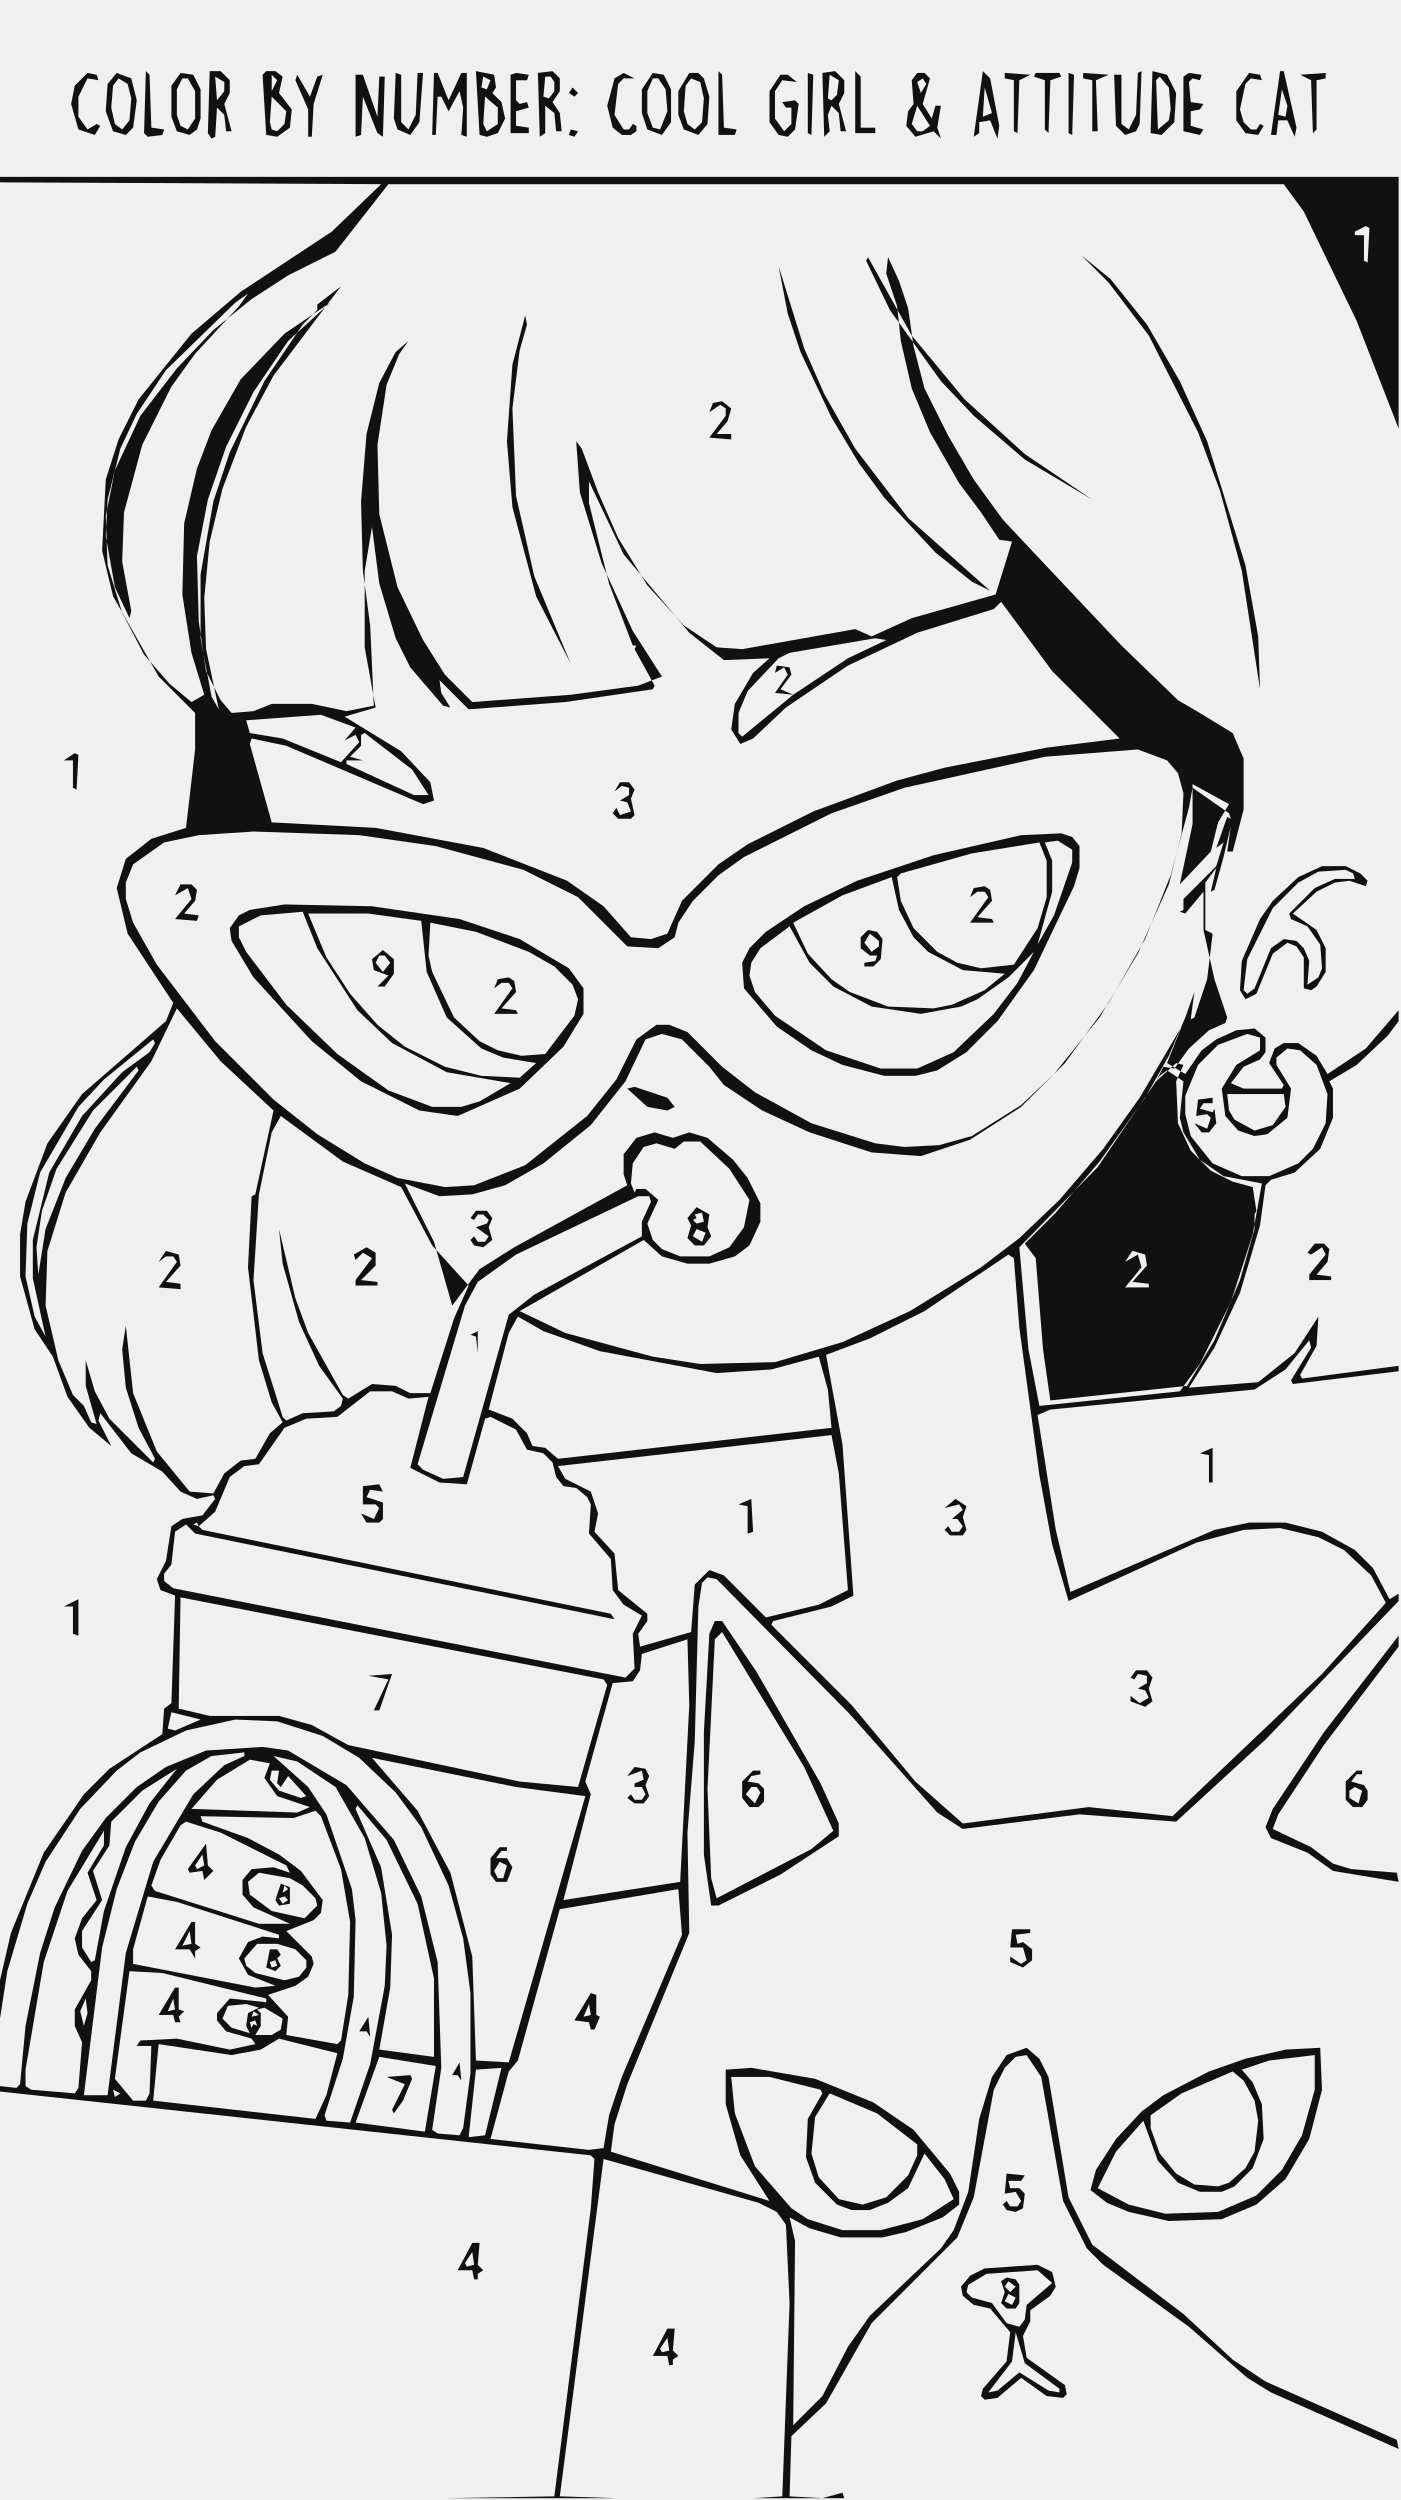
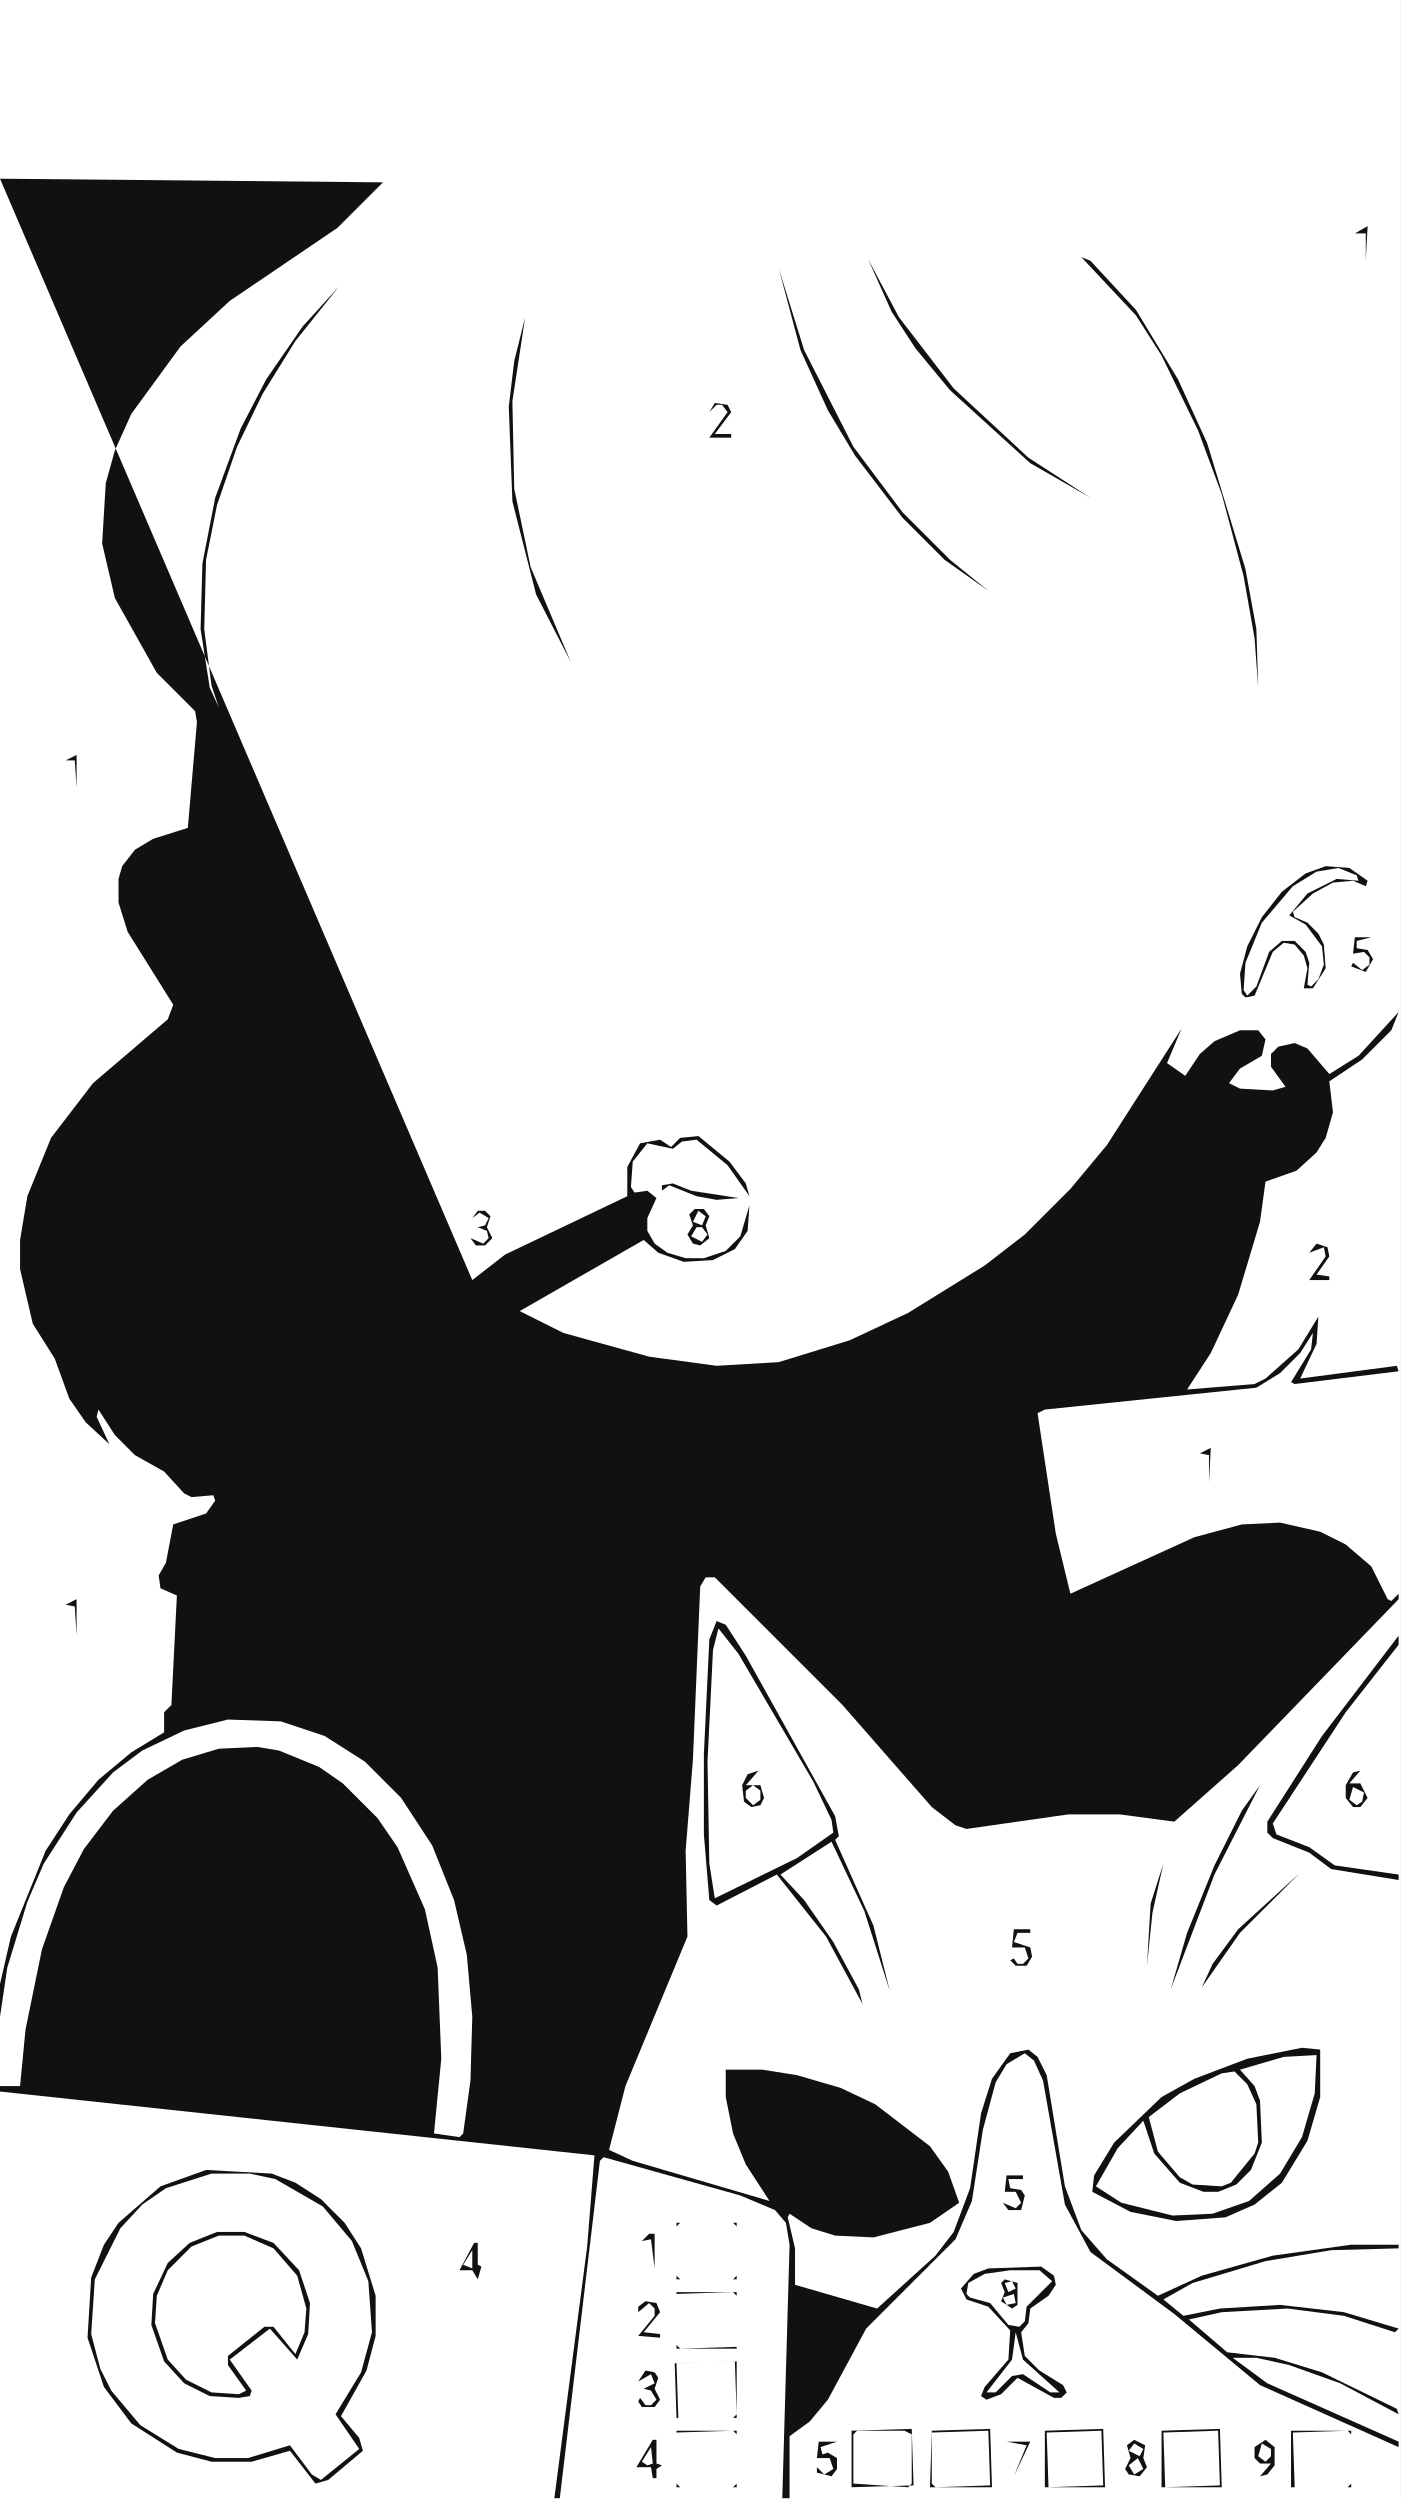
<svg xmlns="http://www.w3.org/2000/svg" width="768" height="1371" viewBox="0 0 768 1371">
-   <path fill="#111" fill-rule="evenodd" d="M510,1370L514,1370Z M366,1277L358,1292L366,1292L367,1297L369,1297L369,1294L372,1292L369,1289L370,1277Z M366,1282L367,1289L363,1290L362,1288Z M552,1249L549,1251L551,1257L549,1263L552,1266L557,1266L559,1263L559,1253L557,1250Z M553,1258L557,1260L555,1264L551,1262Z M553,1251L557,1254L554,1257L551,1254Z M532,1248L527,1254L528,1259L534,1264L543,1266L554,1279L552,1295L539,1310L538,1314L540,1316L547,1315L560,1304L574,1314L583,1315L585,1313L584,1308L563,1293L561,1281L565,1273L565,1267L576,1259L579,1254L577,1246L569,1242L540,1244Z M557,1279L562,1296L581,1310L581,1312L575,1311L559,1301L547,1311L542,1312L555,1295Z M531,1253L541,1247L569,1245L577,1252L563,1264L562,1272L559,1276L552,1274L544,1263L533,1260L530,1257Z M259,1230L251,1245L259,1245L260,1250L262,1250L262,1247L265,1245L262,1242L263,1230Z M259,1235L260,1242L256,1243L255,1241Z M552,1192L551,1203L557,1202L560,1207L558,1210L554,1210L552,1207L550,1209L552,1212L557,1213L561,1211L562,1203L559,1200L554,1200L553,1196L560,1196L562,1193Z M225,1138L212,1139L222,1143L215,1157L216,1159L221,1152L226,1140Z M221,1142L223,1142Z M252,1131L248,1138L251,1138L253,1141Z M724,1123L705,1124L683,1129L663,1136L638,1149L626,1158L612,1173L601,1190L598,1201L607,1208L619,1213L641,1218L670,1217L689,1209L705,1195L718,1173L725,1146Z M676,1136L682,1141L688,1152L690,1163L688,1180L683,1189L674,1197L668,1199L655,1198L645,1192L636,1181L631,1167L631,1160L648,1148Z M721,1127L721,1146L714,1171L703,1190L689,1204L668,1213L639,1214L619,1209L602,1200L612,1180L627,1163L635,1185L646,1197L658,1202L670,1202L677,1199L687,1189L693,1173L692,1154L687,1142L681,1135L696,1130Z M202,1106L197,1114L201,1114L203,1117Z M200,1111L202,1111Z M324,1093L315,1108L323,1109L324,1113L326,1113L329,1106L327,1105L327,1094Z M323,1099L324,1105L320,1106Z M96,1090L87,1105L95,1105L96,1109L99,1109L98,1106L101,1103L98,1102L98,1090Z M95,1096L96,1102L92,1103Z M148,1069L146,1079L151,1081L154,1078L152,1074L154,1072L152,1069Z M148,1076L151,1075L152,1078L149,1079Z M149,1073L151,1073Z M150,1072L152,1072Z M148,1072L150,1072Z M149,1071L151,1071Z M555,1058L554,1068L561,1068L563,1075L560,1077L554,1073L554,1076L561,1079L566,1075L566,1069L561,1065L558,1066L557,1061L565,1060L565,1058Z M105,1054L96,1069L104,1069L107,1074L107,1070L110,1068L107,1066L107,1054Z M104,1059L105,1066L100,1067Z M154,1033L151,1042L153,1045L159,1044L159,1035Z M153,1041L156,1040L158,1042L155,1044Z M156,1034L158,1036L155,1038Z M274,1013L269,1019L269,1028L272,1032L278,1032L281,1024L278,1019L272,1019L275,1015L278,1015L278,1013Z M274,1021L278,1023L276,1030L273,1030L271,1026Z M113,1011L103,1025L104,1027L111,1026L112,1031L117,1026L114,1023Z M111,1017L112,1023L108,1025L107,1023Z M744,971L738,977L738,987L742,991L747,991L750,987L750,982L748,979L741,977L744,973L747,973L747,971Z M743,980L747,982L745,989L740,986L740,982Z M413,971L407,977L407,986L411,991L416,991L419,988L419,981L416,978L410,977L412,974L417,973L417,971Z M412,980L415,980L417,983L414,989L409,984Z M348,969L344,974L352,971L353,976L348,978L348,980L352,980L354,984L352,987L348,987L346,984L344,986L348,989L353,989L356,985L354,979L356,974L354,970Z M215,918L202,919L213,921L205,938L208,938Z M623,916L620,920L622,921L624,918L629,919L629,923L624,926L628,927L630,931L625,934L620,930L620,933L628,936L632,933L630,926L632,920L629,916Z M767,897L726,950L698,992L694,1002L697,1008L717,1016L731,1026L767,1032L766,1027L741,1025L731,1022L719,1013L698,1003L701,995L726,957L767,903Z M396,889L392,889L389,896L386,950L386,1017L390,1045L394,1045L428,1028L460,1007L460,1000L450,978L415,917Z M396,895L441,969L457,1004L445,1014L393,1041L390,1030L388,981L392,899Z M35,881L40,881L40,896L43,897L43,877Z M524,822L518,827L526,825L528,828L522,833L525,833L528,837L526,840L522,840L520,837L518,839L521,842L528,842L530,839L528,832L530,826Z M412,822L405,825L410,826L410,841L413,840Z M208,814L199,815L199,825L206,825L208,827L205,833L198,830L201,835L208,835L210,833L210,824L201,821L203,817L210,818Z M665,794L658,797L663,798L663,813L665,813Z M258,732L261,733L262,742L262,730Z M621,686L617,692L624,688L626,695L617,706L630,706L630,704L621,703L629,694L628,688Z M91,686L87,692L91,689L95,689L97,692L87,706L99,707L99,704L91,703L99,694L98,688Z M201,684L194,688L195,691L199,687L204,690L195,702L195,705L207,705L207,703L198,702L206,694L206,687Z M721,682L717,687L719,688L725,684L727,688L718,699L718,702L730,702L730,700L722,699L728,692L729,685L726,682Z M261,664L258,668L260,669L262,666L265,666L268,669L267,671L261,673L268,678L266,681L262,681L260,678L258,680L260,683L265,684L270,680L268,673L270,668L267,664Z M382,662L377,668L379,672L377,679L381,683L386,683L390,678L388,673L389,666Z M382,674L387,676L385,681L380,678Z M381,666L385,665L386,670L382,671L380,669L382,668Z M665,602L657,603L656,612L662,611L664,613L662,619L655,616L659,621L663,621L667,616L666,608L665,610L658,608L660,605L665,605Z M273,537L271,542L275,539L279,539L281,542L271,556L284,556L283,554L275,553L283,544L282,538L279,536Z M210,521L204,526L205,532L213,535L207,541L211,541L216,534L216,526Z M208,524L211,524L214,528L210,533L206,528Z M476,510L472,514L472,520L477,524L481,524L480,527L474,528L474,530L479,530L483,526L484,515L481,511Z M477,512L482,516L482,519L478,522L474,517Z M126,509L127,516L139,536L171,571L198,593L230,609L251,612L285,597L309,574L320,556L320,542L312,531L285,515L252,504L204,497L156,496L137,499L131,502Z M293,582L295,582Z M236,506L261,511L290,522L304,530L314,540L317,548L315,557L299,578L286,579L273,576L263,571L249,558L237,533L235,524Z M169,501L202,501L231,505L234,533L245,558L264,575L276,580L294,583L285,591L264,590L244,585L222,574L207,562L192,545L179,525Z M131,508L143,502L166,500L174,520L196,554L215,572L245,588L280,594L263,604L253,607L237,607L213,598L185,578L157,551L135,522L131,514Z M534,487L532,492L536,489L540,489L542,492L532,506L545,506L544,504L536,503L544,494L543,488L540,486Z M99,485L96,491L103,487L105,493L96,504L108,505L109,502L101,501L107,494L108,488L105,485Z M746,479L738,475L725,475L712,481L698,494L691,504L681,527L680,543L683,548L689,545L698,523L706,517L711,519L715,525L715,542L719,543L722,541L727,533L727,520L722,510L709,501L722,489L732,484L740,483L749,486L750,483Z M742,479L743,482L732,482L721,487L707,501L708,504L717,508L724,518L725,531L723,536L717,540L718,527L715,520L711,516L704,515L697,520L688,542L684,545L682,543L684,526L698,498L712,484L723,478L738,477Z M592,464L588,459L582,457L560,458L512,469L470,483L441,497L420,511L411,520L407,528L408,542L426,563L445,576L462,584L485,590L502,590L514,587L530,577L547,560L567,532L589,486L592,476Z M566,520L568,521Z M567,518L569,519Z M411,535L412,528L417,520L433,508L444,528L457,541L478,552L505,556L527,552L536,548L553,536L567,522L558,539L545,556L523,577L503,586L483,586L453,576L425,557L414,544Z M435,506L462,491L489,481L493,499L501,514L509,522L528,532L551,534L540,543L522,551L512,553L487,552L466,544L456,537L443,523Z M580,461L588,466L588,473L578,502L569,518L577,489L577,472L573,462Z M570,462L574,472L574,492L569,509L556,529L538,531L525,528L514,522L501,509L494,494L492,481L494,479L533,468Z M340,429L337,434L341,431L345,432L345,436L340,439L344,440L346,445L340,447L338,443L336,446L339,449L346,449L348,447L346,438L348,433L345,429Z M41,413L35,417L40,417L40,432L42,433L43,414Z M391,221L389,226L395,222L398,224L398,228L389,240L401,241L401,238L393,238L399,231L401,224L396,220Z M288,173L281,200L278,242L281,278L294,327L313,364L293,316L283,272L281,224L285,192L289,178Z M187,157L174,167L174,170L166,178L145,209L126,248L117,275L110,315L110,350L116,382L120,389L113,356L112,328L115,297L122,268L135,234L150,206Z M427,146L432,172L439,193L456,229L471,254L485,273L513,303L533,319L543,324L498,284L469,246L452,216L441,191Z M476,141L475,143L488,170L516,209L534,228L562,252L599,274L562,249L529,219L500,184Z M593,140L608,155L630,184L657,237L669,269L681,313L691,378L690,349L683,310L662,242L647,209L629,178L609,153Z M749,124L743,127L743,129L748,129L748,143L750,144L751,125Z M0,97L0,100L209,101L182,127L132,160L105,183L76,219L65,241L58,263L56,302L62,327L87,371L107,391L107,411L102,454L83,460L69,471L64,487L70,512L95,550L91,560L45,600L26,627L14,659L11,677L11,700L19,729L29,744L37,766L49,783L61,793L54,779L55,775L72,797L89,807L99,818L108,822L117,820L118,822L111,831L100,833L94,837L91,856L86,866L88,872L96,875L94,934L90,937L89,951L60,970L46,984L24,1016L6,1060L0,1086L0,1107L4,1081L15,1044L25,1021L44,992L64,971L77,961L102,949L129,943L152,944L177,952L197,964L217,983L231,1002L246,1034L254,1063L258,1093L258,1137L254,1167L252,1171L240,1170L237,1168L242,1134L240,1076L231,1040L216,1009L190,979L158,960L144,958L113,960L91,969L75,980L58,997L45,1015L30,1046L22,1071L14,1111L11,1143L9,1145L0,1144L0,1147L324,1182L326,1184L324,1211L304,1369L245,1370L338,1370L307,1369L331,1184L416,1208L426,1213L431,1220L433,1263L429,1369L413,1370L463,1370L462,1367L451,1370L433,1369L434,1336L453,1318L478,1274L525,1227L534,1205L545,1146L551,1134L557,1128L563,1127L571,1139L583,1207L596,1233L605,1242L652,1276L684,1304L697,1312L767,1343L766,1338L694,1306L676,1294L649,1269L599,1231L586,1205L575,1139L570,1129L563,1123L552,1127L544,1139L537,1162L531,1202L523,1223L516,1233L477,1270L465,1287L451,1314L435,1330L436,1229L433,1216L444,1222L461,1227L484,1227L497,1224L517,1216L526,1209L526,1202L521,1192L501,1168L479,1153L447,1140L412,1134L398,1135L398,1154L406,1182L422,1207L335,1180L337,1165L344,1143L378,1060L377,1005L381,955L383,881L385,868L388,865L393,866L466,940L514,994L528,1003L592,995L645,999L694,954L767,878L767,874L762,877L753,860L743,850L725,840L705,835L685,835L666,839L587,873L579,839L569,776L576,773L688,762L705,751L718,735L719,739L708,757L709,759L767,752L767,749L714,756L713,754L722,738L723,722L710,742L690,758L652,761L666,739L680,709L691,672L694,650L697,647L710,643L724,630L731,613L731,597L729,593L744,584L761,568L767,560L767,554L749,575L728,589L722,579L712,572L704,572L699,575L696,583L704,595L703,597L682,597L675,594L682,585L691,581L694,577L694,569L688,564L678,565L667,570L659,576L650,589L640,583L648,563L625,602L605,630L581,658L559,679L538,695L499,719L462,736L425,747L384,748L358,744L310,731L285,719L353,680L363,689L377,693L389,693L403,689L411,683L417,670L417,660L410,646L402,636L388,624L378,621L369,624L359,621L349,624L342,633L342,644L344,650L282,684L263,696L248,716L238,681L222,649L241,656L259,655L277,650L298,638L324,617L343,593L354,570L363,567L374,570L389,585L397,595L418,609L444,621L478,632L505,634L532,625L560,607L584,583L608,550L628,515L642,480L652,443L654,432L674,446L675,449L673,448L667,465L671,462L667,475L649,493L649,499L647,500L650,501L660,489L660,510L666,537L673,558L672,561L663,565L652,575L644,586L638,585L634,593L645,583L649,584L645,593L646,616L653,631L664,642L676,648L687,651L689,664L688,666L688,674L680,702L666,735L651,760L576,768L572,740L568,690L562,682L579,665L603,637L628,602L641,579L650,558L655,544L653,559L655,558L662,537L665,512L661,510L661,484L667,476L664,489L666,488L671,470L675,453L673,467L676,467L682,444L682,416L676,402L658,391L646,384L615,354L565,301L550,285L534,263L520,239L507,213L501,190L498,169L493,154L487,141L486,150L492,168L494,187L500,213L510,237L526,265L538,281L548,296L555,297L546,326L500,339L478,349L469,345L407,356L393,355L375,343L355,321L339,295L328,270L319,246L316,242L318,270L330,309L347,346L363,371L350,376L313,381L259,385L244,370L232,351L218,322L208,282L207,244L212,211L219,194L224,187L217,193L208,210L201,238L198,275L199,313L203,343L205,387L190,390L171,386L149,386L139,390L127,391L121,384L113,368L109,341L108,305L114,274L124,245L139,215L158,187L181,166L156,183L132,208L116,236L108,257L101,287L100,326L105,358L112,381L105,385L93,375L79,359L67,336L59,310L58,283L63,258L77,228L97,202L117,181L138,164L158,151L184,138L213,101L704,101L715,116L744,176L767,235L767,97Z M64,1150L66,1150Z M455,1148L481,1159L503,1176L503,1182L498,1193L486,1205L473,1209L460,1206L449,1194L445,1181L447,1161Z M65,1149L67,1149Z M62,1146L66,1148L63,1150Z M401,1139L422,1139L450,1146L451,1148L443,1162L442,1183L447,1197L459,1209L467,1212L477,1212L487,1208L498,1200L507,1181L518,1195L523,1206L506,1217L483,1223L462,1223L443,1217L434,1211L414,1188L403,1159Z M275,1134L266,1171L257,1172L261,1135Z M208,1128L239,1133L233,1169L195,1164Z M140,1120L143,1120Z M185,1126L179,1149L173,1162L84,1152L87,1121L127,1127L143,1124L153,1118Z M137,1109L140,1108L141,1111L139,1110L138,1112Z M138,1106L139,1103L142,1105Z M141,1102L145,1101L155,1107L154,1113L149,1116L140,1116L143,1111L143,1104Z M125,1100L135,1099L142,1101L136,1104L135,1111L137,1115L127,1112L122,1107Z M47,1096L48,1104L46,1111L44,1103Z M47,1095L49,1096Z M71,1081L89,1082L146,1096L146,1098L126,1096L119,1104L119,1108L124,1114L138,1118L140,1121L126,1124L97,1118L77,1119L75,1122L83,1122L82,1148L80,1152L73,1152L63,1140Z M134,1074L141,1066L152,1066L162,1069L168,1075L168,1079L164,1084L156,1086L140,1082L135,1078Z M153,1063L156,1063Z M81,1040L97,1043L153,1061L153,1063L144,1062L136,1065L131,1074L136,1083L151,1089L140,1090L73,1077L73,1069Z M372,1036L374,1061L341,1139L334,1160L331,1178L323,1179L269,1173L279,1136L284,1130L307,1047Z M160,1028L162,1028Z M136,1032L142,1027L159,1030L166,1034L173,1041L174,1045L167,1052L149,1048L137,1039Z M159,1027L161,1027Z M57,1004L57,1012L48,1027L53,1042L45,1052L41,1063L43,1072L50,1081L50,1086L41,1102L41,1111L45,1120L43,1145L41,1148L17,1146L14,1144L14,1135L24,1076L37,1037Z M99,1001L102,999L121,1005L157,1023L159,1027L150,1024L138,1025L133,1031L133,1039L139,1046L159,1055L142,1055L85,1037L83,1034L88,1020Z M110,996L161,997L173,993L176,996L187,1025L192,1054L191,1094L187,1119L185,1121L157,1116L158,1106L147,1094L162,1089L169,1084L172,1077L171,1073L157,1059L172,1053L176,1049L177,1042L165,1026L153,1017L136,1008L111,999Z M196,990L212,1009L229,1044L238,1085L238,1128L208,1124L214,1090L215,1061L209,1024L195,992Z M194,990L196,990Z M154,974L156,974Z M149,971L153,971L152,978L154,980L158,974L168,985L165,986L153,982L148,976Z M97,970L82,989L69,1013L57,1048L52,1075L50,1076L45,1068L45,1059L56,1042L51,1026L60,1012L61,999L78,982Z M105,992L119,976L137,965L148,967L145,975L152,985L170,991L163,994Z M204,964L283,980L321,985L279,1131L261,1130L259,1073L247,1027L229,993Z M202,964L204,964Z M150,963L163,966L184,980L200,1008L209,1038L212,1067L211,1089L203,1132L192,1164L179,1163L178,1160L188,1129L194,1095L195,1053L193,1036L179,995L169,980Z M134,961L134,963L123,968L106,984L84,1021L69,1071L59,1149L46,1149L56,1068L64,1036L74,1010L87,988L102,971L116,963Z M92,948L94,939L110,943L96,949Z M377,899L378,935L373,1032L309,1042L324,984L321,977L336,923L347,922L351,916L352,907Z M99,876L331,921L333,924L317,980L285,977L191,957L171,946L153,941L115,941L98,937Z M91,869L93,869Z M106,836L108,835L109,837Z M456,787L460,808L465,872L449,880L420,887L397,864L389,861L381,869L379,895L351,903L350,896L355,889L355,885L339,872L337,852L326,840L328,830L324,818L310,811L306,804Z M53,775L55,775Z M234,769L236,769Z M96,840L102,836L107,841L337,888L335,885L111,839L109,837L118,829L126,810L134,804L142,803L156,783L168,778L185,777L203,763L215,763L224,767L235,766L225,805L241,813L256,814L266,778L269,777L283,784L289,795L298,797L303,802L305,810L309,815L316,816L322,821L324,825L323,841L335,855L336,872L342,880L352,886L347,896L348,915L343,920L95,871L90,867L90,863L94,858Z M718,735L720,735Z M25,733L27,734Z M268,773L279,731L284,722L298,730L329,741L393,753L423,751L449,744L454,762L456,783L306,800L299,794L292,793L289,786L281,778Z M553,688L556,690L559,728L570,809L577,847L586,878L656,846L682,839L702,838L723,843L737,850L752,864L760,879L725,918L643,996L597,991L528,1000L502,977L467,935L423,891L424,889L456,881L468,875L462,792L453,743L477,734L507,719Z M356,656L357,659L352,670L352,678L293,710L279,721L254,810L243,811L232,806L229,803L255,716L262,703L283,688L350,656Z M225,653L227,653Z M353,629L360,627L370,630L375,626L384,626L400,641L411,658L408,673L400,684L389,689L373,689L363,685L358,680L355,671L361,658L354,652L349,652L348,654L346,649L347,638Z M154,612L188,637L220,651L237,683L257,705L249,723L236,764L225,764L217,760L204,759L191,767L188,765L169,731L162,712L153,674L155,693L164,725L175,749L188,767L187,771L183,774L166,775L157,779L155,777L144,742L139,702L142,655L149,621Z M673,600L704,600L705,607L698,617L688,620L677,614L674,609Z M344,597L348,596L366,602L370,607L366,609L355,607Z M640,587L649,593L647,613L649,621L658,636L671,645L692,649L687,677L675,714L658,748L647,763L570,771L564,740L559,684L602,640L636,590Z M75,585L76,587L52,619L36,646L25,674L21,699L20,684L23,664L31,641L51,609Z M75,585L77,585Z M84,570L85,572L82,577L67,588L45,612L27,643L18,680L18,701L25,733L19,722L14,700L15,671L22,643L43,607L57,592Z M84,570L86,570Z M684,567L691,569L691,576L678,584L670,597L672,612L679,620L688,623L695,622L706,613L708,597L700,584L700,580L706,575L713,576L722,584L728,600L727,616L720,630L712,638L696,645L681,645L665,638L653,623L650,611L650,601L657,584L668,573Z M97,553L121,582L150,609L140,655L138,656L136,695L142,746L149,769L155,780L148,786L140,800L132,801L123,808L117,819L104,818L86,796L73,764L69,727L67,740L69,761L76,783L85,800L84,802L60,778L52,763L47,746L47,760L53,781L50,780L46,771L40,765L32,746L25,716L26,686L36,654L55,621L83,582Z M654,430L674,441L668,451L664,467L647,485L654,452Z M649,435L648,457L641,485L624,523L603,558L578,589L560,606L533,623L515,628L496,629L480,627L445,616L414,599L396,585L377,566L367,562L360,562L349,570L338,592L322,612L288,639L260,650L244,651L218,646L200,638L174,622L150,603L118,571L86,529L73,506L69,493L69,484L73,474L90,462L109,458L139,456L197,458L239,464L287,477L317,492L344,519L361,520L370,514L372,506L380,494L394,480L408,470L456,446L496,432L573,415L624,411L640,417L646,424Z M198,403L200,402L226,422L235,436L227,436L190,419L190,417L199,417L192,415L198,409Z M197,402L199,402Z M195,401L198,401Z M197,407L187,418L155,405L137,402L135,395L176,392L195,399L189,406L195,403Z M235,374L237,374Z M239,372L241,373Z M234,372L236,373Z M238,370L240,371Z M486,351L465,361L435,381L428,378L434,370L433,366L426,365L425,369L430,366L432,370L425,380L435,381L407,404L405,402L405,391L410,379L427,361L433,358L480,350Z M485,350L488,350Z M72,342L74,342Z M71,339L73,340Z M137,408L138,405L157,409L232,441L238,439L236,429L220,412L189,393L206,388L200,355L200,313L204,289L208,320L217,350L225,366L243,387L247,388L242,380L241,373L257,389L310,385L358,378L359,376L348,356L349,354L347,354L334,320L323,276L323,264L342,304L378,347L397,362L422,361L413,369L403,386L401,400L406,408L413,405L431,388L465,365L503,347L545,334L549,330L577,368L614,405L574,410L518,421L492,428L446,445L410,463L394,474L374,494L366,512L357,515L346,514L331,497L311,483L265,465L206,454L149,451Z M321,262L323,263Z M129,166L131,168L107,194L94,212L78,244L68,281L67,308L72,335L71,339L63,322L58,294L59,274L66,246L75,227L91,203Z M136,161L131,168L129,166Z M136,161L138,161Z M137,160L139,160Z M138,159L140,159Z M139,158L141,158Z M141,157L143,157Z M313,71L312,74L315,75L317,72Z M314,48L312,51L315,53L317,51Z M428,41L422,50L422,67L427,74L432,75L436,71L438,57L436,55L429,56L431,59L434,59L434,68L430,72L425,65L425,50L429,44L437,45L432,41Z M195,41L195,75L198,74L199,53L207,73L210,75L211,42L208,42L207,64L199,41Z M163,41L162,44L169,60L169,75L171,75L172,57L177,41L174,42L170,53Z M727,40L713,41L719,44L720,73L722,71L722,44L727,43Z M685,40L678,50L678,66L683,73L690,74L693,69L691,68L689,71L686,71L682,67L680,60L683,46L686,43L692,44L691,41Z M652,40L649,42L649,72L658,74L660,71L653,69L653,61L658,60L660,57L653,56L652,45L654,43L658,44L659,41Z M594,40L594,43L599,44L599,72L602,72L601,44L608,41Z M586,40L586,73L588,74L589,41Z M568,40L567,42L573,44L573,71L575,73L576,44L582,42L581,40Z M551,40L551,43L556,44L556,72L558,73L559,44L565,41Z M503,40L500,44L501,57L498,61L497,69L502,75L512,72L516,76L514,70L516,58L513,58L511,65L506,57L510,43L507,40Z M503,58L510,69L506,72L503,72L500,68Z M503,51L505,51Z M506,43L508,46L505,51L503,45Z M443,40L443,73L445,74L446,41Z M378,40L372,50L372,63L375,71L383,74L388,68L389,53L386,43L383,40Z M379,43L384,45L386,54L385,67L381,71L377,68L375,61L376,47Z M358,40L352,49L352,62L355,71L363,74L368,67L368,49L364,41Z M358,43L361,43L365,49L366,61L362,71L358,70L355,62L355,50Z M342,40L337,43L333,58L336,70L341,74L346,74L349,72L349,69L347,68L345,71L342,71L337,63L339,46L342,43L348,43Z M283,40L280,41L280,73L290,73L290,70L283,69L283,61L290,59L289,56L285,57L283,55L283,44L289,44L290,41Z M238,40L237,74L239,74L240,53L242,53L246,61L252,50L254,59L253,74L256,75L256,40L253,40L246,55L240,40Z M217,40L216,65L218,71L225,74L230,67L232,40L229,40L228,63L224,71L220,67L220,41Z M99,40L94,47L94,64L97,72L104,74L108,71L110,65L110,49L106,41Z M100,43L103,43L107,50L107,65L103,71L99,69L97,63L97,49Z M64,40L59,46L58,61L62,72L69,74L73,70L75,55L72,43Z M65,43L70,46L72,54L71,66L67,71L63,68L61,59L62,47Z M48,40L41,47L39,57L43,71L52,74L55,69L53,68L48,71L43,64L43,53L48,43L54,44L53,41Z M49,71L51,71Z M702,39L697,74L700,74L701,66L706,66L710,75L711,70L704,39Z M703,49L706,58L705,64L701,63Z M632,39L631,73L637,74L644,67L645,51L640,41Z M636,42L641,48L642,60L641,66L635,71L634,44Z M626,39L624,40L623,63L619,71L615,68L615,41L611,41L612,69L617,74L623,72L625,68Z M539,39L534,75L537,73L537,67L543,66L547,76L548,69L543,43Z M540,48L544,62L539,64Z M469,39L469,73L480,73L480,70L472,70L472,42Z M458,39L451,40L452,75L455,72L454,63L456,58L460,62L461,72L464,72L460,57L463,51L463,44Z M455,41L460,44L459,52L456,55L454,54Z M394,39L394,74L403,74L404,71L397,70L396,41Z M303,39L295,40L296,75L299,73L299,58L304,62L305,72L308,72L307,62L303,56L307,50L307,43Z M299,42L302,42L304,45L304,50L301,54L298,53Z M261,39L263,74L267,75L273,73L277,65L275,56L270,51L272,48L271,41Z M266,53L273,59L273,68L267,72L265,68Z M265,42L269,44L267,49L264,48Z M146,39L144,41L146,74L152,75L159,70L160,60L153,51L155,42L151,39Z M149,53L157,61L156,68L152,72L149,71L148,67Z M149,41L152,44L149,50Z M121,39L115,39L114,73L116,76L118,75L119,59L123,63L124,72L127,72L123,57L126,51L126,44Z M118,42L123,45L123,50L119,55Z M80,39L79,73L81,75L89,74L90,71L83,70L82,41Z" />
+   <rect width="768" height="1371" fill="white" />
+   <path fill="#111" fill-rule="evenodd" d="M565,1339 L552,1339 L563,1341 L556,1358ZM449,1339 L448,1348 L455,1348 L457,1354 L452,1357 L448,1353 L448,1356 L456,1358 L459,1354 L459,1348 L454,1345 L451,1346 L450,1342 L459,1339ZM694,1338 L688,1342 L688,1348 L691,1351 L697,1351 L691,1358 L695,1357 L699,1352 L699,1342ZM692,1340 L697,1343 L697,1347 L694,1350 L690,1347ZM622,1338 L618,1341 L620,1348 L617,1354 L619,1357 L625,1358 L629,1353 L627,1348 L628,1341ZM624,1348 L627,1354 L622,1357 L619,1352ZM622,1340 L627,1343 L625,1347 L619,1344ZM358,1338 L349,1353 L357,1353 L358,1359 L360,1359 L360,1354 L363,1352 L360,1351 L360,1338ZM357,1342 L358,1351 L355,1352 L352,1350ZM371,1333 L371,1364 L404,1364 L404,1333ZM371,1334 L402,1333 L404,1335 L404,1362 L402,1364 L373,1364 L371,1362ZM708,1333 L708,1364 L741,1364 L741,1333ZM709,1334 L739,1333 L741,1335 L741,1362 L739,1364 L710,1364ZM637,1333 L637,1364 L670,1364 L669,1332ZM638,1334 L668,1333 L669,1363 L639,1364ZM573,1333 L573,1364 L606,1364 L605,1332ZM574,1334 L604,1333 L605,1363 L575,1364ZM511,1333 L510,1364 L544,1364 L543,1332ZM511,1334 L542,1333 L543,1363 L513,1364 L511,1362ZM467,1333 L467,1364 L501,1363 L500,1332ZM470,1333 L496,1333 L500,1335 L500,1362 L498,1364 L468,1362 L468,1335ZM354,1300 L350,1306 L357,1302 L359,1307 L353,1310 L357,1311 L360,1316 L357,1319 L354,1319 L351,1315 L350,1317 L352,1320 L359,1320 L362,1316 L359,1310 L361,1304 L359,1301ZM370,1296 L371,1326 L404,1326 L404,1295ZM371,1296 L403,1295 L404,1324 L402,1326 L372,1326ZM354,1262 L350,1265 L350,1268 L356,1263 L359,1266 L359,1270 L350,1281 L362,1282 L362,1280 L353,1279 L362,1268 L360,1263ZM371,1257 L371,1288 L404,1288 L404,1257ZM371,1258 L402,1257 L404,1259 L404,1287 L373,1288 L371,1286ZM571,1243 L542,1244 L534,1247 L527,1255 L530,1261 L542,1265 L554,1278 L553,1294 L540,1309 L538,1314 L541,1316 L549,1313 L558,1304 L578,1315 L582,1315 L585,1312 L583,1308 L570,1300 L562,1292 L560,1279 L564,1274 L565,1266 L575,1259 L579,1253 L578,1248ZM557,1279 L561,1294 L581,1312 L576,1312 L561,1302 L555,1303 L546,1312 L541,1312 L555,1294ZM531,1252 L540,1247 L554,1245 L570,1245 L577,1251 L563,1265 L562,1273 L559,1276 L553,1275 L543,1263 L532,1260 L530,1258ZM551,1250 L549,1252 L551,1257 L549,1262 L555,1266 L558,1264 L558,1252ZM550,1260 L556,1258 L557,1263 L552,1264ZM551,1252 L555,1251 L557,1255 L553,1257ZM260,1230 L252,1245 L259,1245 L262,1250 L264,1243 L262,1242 L262,1230ZM259,1234 L259,1244 L254,1242ZM356,1225 L352,1229 L357,1228 L359,1244 L359,1225ZM371,1219 L371,1250 L404,1250 L404,1219ZM371,1221 L373,1219 L402,1219 L404,1221 L404,1248 L402,1250 L373,1250 L371,1248ZM552,1193 L551,1202 L557,1202 L560,1208 L557,1211 L550,1208 L553,1212 L560,1212 L562,1204 L560,1201 L554,1200 L553,1195 L561,1195 L561,1193ZM88,1199 L65,1219 L57,1231 L50,1249 L48,1282 L57,1309 L72,1329 L97,1345 L116,1350 L138,1350 L159,1344 L173,1362 L180,1360 L199,1344 L197,1337 L187,1325 L201,1300 L206,1281 L206,1259 L198,1233 L189,1219 L176,1206 L162,1197 L149,1192 L113,1190ZM91,1200 L116,1192 L137,1192 L151,1195 L177,1210 L193,1229 L202,1251 L204,1279 L198,1301 L184,1324 L197,1343 L176,1360 L171,1357 L159,1341 L136,1348 L118,1348 L98,1343 L77,1330 L61,1311 L55,1299 L50,1280 L52,1250 L66,1222 L78,1209ZM119,1224 L104,1230 L92,1241 L84,1258 L83,1275 L90,1295 L101,1307 L115,1314 L131,1315 L137,1314 L138,1311 L126,1294 L148,1277 L163,1294 L169,1280 L170,1263 L164,1245 L150,1230 L134,1224ZM120,1226 L134,1226 L150,1233 L163,1248 L168,1266 L167,1279 L162,1291 L150,1276 L145,1276 L125,1292 L125,1297 L135,1311 L131,1313 L116,1312 L102,1305 L92,1294 L85,1274 L86,1259 L92,1245 L105,1232ZM724,1124 L714,1123 L684,1129 L655,1140 L637,1150 L611,1175 L600,1193 L599,1202 L620,1213 L645,1218 L672,1216 L688,1209 L703,1197 L717,1174 L724,1150ZM677,1136 L684,1143 L689,1154 L690,1175 L688,1181 L675,1197 L670,1199 L654,1198 L647,1194 L635,1180 L630,1161 L647,1148 L670,1137ZM722,1127 L721,1148 L714,1172 L702,1192 L685,1207 L665,1214 L643,1215 L615,1208 L601,1199 L613,1178 L627,1163 L633,1181 L647,1197 L660,1202 L668,1202 L678,1198 L686,1190 L692,1175 L691,1152 L688,1144 L680,1135 L704,1128ZM556,1058 L555,1068 L562,1068 L564,1074 L561,1077 L558,1077 L556,1074 L554,1075 L557,1078 L563,1078 L566,1073 L565,1068 L556,1065 L558,1060 L565,1060 L565,1058ZM713,1027 L679,1058 L665,1077 L659,1090 L680,1060ZM638,1022 L631,1044 L629,1078 L632,1049ZM691,979 L681,993 L666,1023 L651,1060 L642,1091 L666,1028ZM746,971 L742,972 L738,979 L738,986 L742,991 L746,991 L750,986 L746,978 L740,978ZM742,980 L748,983 L747,988 L744,990 L740,987ZM767,897 L725,952 L695,999 L695,1005 L698,1008 L718,1016 L730,1025 L767,1031 L767,1028 L732,1023 L718,1013 L700,1006 L698,1000 L738,939 L767,902ZM393,889 L389,899 L386,962 L386,1006 L389,1042 L393,1045 L426,1028 L453,1062 L473,1099 L471,1091 L457,1065 L441,1042 L428,1028 L456,1010 L474,1048 L488,1092 L479,1056 L458,1009 L460,1007 L458,996 L409,908 L398,891ZM394,893 L405,907 L446,977 L456,998 L457,1005 L437,1019 L392,1041 L389,1022 L388,966 L391,905ZM416,971 L410,973 L407,979 L408,988 L412,991 L417,990 L419,986 L417,979 L409,979ZM413,979 L417,982 L417,987 L413,990 L409,986 L409,982ZM42,877 L36,880 L41,881 L42,897ZM664,794 L658,797 L663,798 L663,813ZM722,682 L718,687 L726,684 L727,689 L718,702 L729,702 L729,700 L722,699 L729,689 L728,684ZM262,664 L259,668 L263,665 L268,668 L266,672 L262,673 L267,675 L268,679 L265,682 L258,679 L261,683 L266,683 L270,679 L267,673 L269,667 L266,664ZM381,663 L378,666 L380,672 L377,677 L380,682 L384,683 L389,679 L387,672 L389,667 L386,663ZM382,673 L385,673 L388,677 L385,681 L379,678ZM383,664 L387,667 L385,672 L380,670ZM363,650 L363,653 L367,650 L382,656 L393,658 L405,657 L379,653 L369,649ZM743,514 L742,523 L748,522 L751,525 L751,529 L747,532 L742,528 L741,530 L749,533 L753,526 L750,521 L744,520 L744,516 L752,514ZM750,483 L740,476 L727,475 L716,479 L703,489 L692,503 L684,519 L680,534 L681,545 L683,547 L688,546 L698,522 L704,517 L710,518 L715,524 L717,531 L715,542 L720,542 L727,531 L726,518 L723,512 L717,506 L710,503 L709,500 L720,490 L731,484 L742,483 L749,486ZM744,480 L745,483 L733,482 L717,490 L707,502 L716,507 L725,519 L726,529 L723,537 L719,541 L717,540 L718,528 L716,522 L710,516 L703,516 L696,522 L689,541 L684,546 L682,543 L683,528 L692,506 L709,486 L722,478 L734,476ZM36,417 L41,417 L42,432 L42,414ZM392,221 L389,226 L393,222 L396,222 L399,226 L389,240 L401,240 L401,238 L392,238 L401,226 L399,222ZM288,174 L282,198 L279,223 L281,275 L294,326 L313,363 L291,311 L282,268 L281,220ZM186,157 L166,179 L146,208 L132,235 L118,273 L111,309 L110,345 L115,377 L120,388 L116,376 L112,345 L113,307 L119,277 L130,245 L144,216 L162,187ZM427,147 L439,192 L454,225 L469,250 L495,284 L518,307 L542,324 L521,307 L495,281 L468,245 L441,192ZM476,142 L489,171 L502,191 L521,214 L565,254 L598,273 L564,251 L523,213 L493,174ZM593,141 L623,173 L637,195 L657,236 L670,271 L682,316 L688,350 L690,377 L689,345 L683,312 L662,243 L646,208 L623,170 L598,143ZM750,124 L743,128 L749,128 L749,143ZM0,98 L210,100 L185,125 L126,165 L99,190 L72,227 L63,247 L58,265 L56,298 L63,328 L86,369 L107,390 L108,396 L103,454 L84,460 L74,466 L67,475 L65,482 L65,495 L70,511 L95,551 L92,559 L51,594 L28,624 L15,656 L11,680 L11,696 L18,726 L30,745 L38,767 L47,780 L60,792 L53,777 L54,773 L63,787 L74,798 L90,807 L101,819 L105,821 L117,820 L118,823 L113,830 L95,836 L91,857 L87,864 L88,871 L97,875 L94,935 L90,939 L90,950 L72,961 L54,976 L38,995 L25,1015 L6,1062 L0,1088 L0,1106 L4,1079 L15,1043 L24,1022 L42,994 L62,972 L78,960 L101,949 L125,943 L154,944 L178,952 L200,966 L220,986 L237,1012 L249,1042 L256,1072 L259,1106 L258,1141 L254,1170 L252,1172 L238,1170 L242,1129 L240,1079 L233,1047 L218,1013 L207,997 L188,978 L175,969 L153,960 L141,958 L120,959 L100,965 L81,976 L62,993 L46,1014 L35,1035 L23,1069 L14,1113 L11,1144 L0,1144 L0,1147 L326,1182 L322,1232 L304,1370 L307,1370 L329,1185 L331,1183 L406,1204 L425,1212 L431,1219 L433,1231 L429,1370 L433,1370 L433,1336 L444,1328 L454,1316 L475,1277 L524,1228 L533,1207 L539,1168 L546,1142 L552,1132 L562,1126 L567,1130 L572,1141 L584,1209 L598,1235 L644,1269 L691,1308 L767,1342 L767,1339 L695,1307 L676,1293 L689,1293 L707,1297 L735,1307 L767,1324 L766,1321 L725,1301 L699,1293 L673,1290 L652,1272 L670,1268 L706,1266 L737,1270 L765,1279 L767,1277 L737,1268 L702,1264 L669,1266 L649,1270 L638,1261 L654,1252 L694,1240 L730,1234 L767,1233 L767,1231 L741,1231 L698,1237 L659,1248 L635,1259 L607,1239 L593,1223 L584,1199 L574,1138 L569,1128 L564,1124 L554,1126 L544,1140 L538,1159 L532,1200 L523,1224 L513,1237 L481,1266 L436,1253 L436,1233 L432,1216 L433,1214 L445,1222 L458,1226 L479,1227 L510,1219 L526,1208 L520,1191 L510,1177 L480,1154 L461,1145 L437,1138 L418,1135 L398,1135 L398,1150 L402,1170 L409,1187 L422,1207 L347,1185 L334,1179 L343,1144 L377,1062 L376,1015 L380,965 L384,870 L387,865 L392,865 L462,935 L511,991 L524,1001 L530,1003 L586,995 L614,995 L644,999 L679,968 L767,877 L767,874 L763,878 L761,877 L752,859 L738,847 L724,840 L702,835 L681,836 L655,843 L587,874 L579,841 L569,775 L573,773 L689,761 L702,753 L713,742 L720,731 L719,740 L708,758 L710,759 L767,752 L766,749 L713,756 L722,737 L723,722 L712,740 L694,756 L688,759 L651,762 L664,742 L679,710 L691,670 L694,648 L711,642 L722,632 L727,624 L731,610 L729,593 L747,581 L763,565 L767,555 L745,579 L729,589 L717,575 L710,572 L701,574 L697,578 L697,585 L705,596 L698,598 L680,597 L674,594 L680,586 L692,579 L694,570 L690,565 L680,565 L666,571 L658,578 L650,590 L640,583 L648,564 L607,628 L587,652 L562,677 L540,694 L498,720 L466,735 L427,747 L393,749 L356,744 L309,731 L285,719 L353,680 L361,687 L375,692 L391,691 L403,685 L410,675 L411,661 L406,678 L398,686 L386,690 L376,690 L366,687 L359,682 L355,675 L355,668 L360,657 L355,653 L348,654 L346,651 L347,637 L355,627 L369,630 L374,626 L382,625 L399,639 L411,656 L409,649 L400,637 L383,623 L373,624 L368,629 L362,625 L351,627 L344,640 L344,656 L277,688 L259,702 L[... ELLIPSIZATION ...] L349,656ZM153,611 L194,640 L221,651 L234,678 L257,705 L236,764 L227,765 L208,759 L202,760 L190,768 L169,732 L161,710 L153,675 L158,705 L164,724 L176,750 L189,768 L181,775 L164,776 L158,779 L154,776 L144,744 L139,709 L142,652 L149,620ZM196,686 L195,690 L198,687 L202,687 L204,692 L195,704 L206,705 L207,703 L198,702 L206,693 L206,688 L203,685ZM673,607 L674,598 L687,601 L704,599 L706,603 L703,612 L693,620 L681,618ZM343,595 L367,602 L371,607 L368,609 L357,608 L350,604ZM639,586 L650,593 L647,610 L650,622 L656,633 L672,645 L692,649 L685,686 L675,715 L659,747 L648,763 L569,771 L558,685 L586,658 L604,637ZM620,687 L618,692 L620,689 L625,688 L627,693 L617,706 L630,706 L629,704 L620,704 L629,693 L626,687ZM76,584 L77,586 L46,629 L34,651 L24,680 L21,705 L20,680 L24,659 L31,640 L48,612ZM86,568 L82,578 L70,586 L47,610 L37,624 L26,647 L19,675 L19,705 L27,737 L17,717 L13,689 L15,668 L22,642 L35,617 L45,604 L63,586ZM681,567 L689,567 L692,570 L692,575 L689,579 L680,583 L671,595 L672,611 L680,620 L694,622 L700,619 L706,612 L708,606 L707,595 L700,585 L700,579 L707,574 L714,576 L721,582 L728,598 L728,614 L722,628 L711,639 L698,645 L685,646 L666,639 L657,630 L651,618 L650,599 L656,585 L666,574ZM714,603 L713,611 L720,611 L721,617 L716,619 L713,616 L713,618 L721,620 L723,612 L720,609 L716,609 L715,605 L722,603ZM657,603 L656,611 L662,611 L665,616 L661,620 L656,616 L656,618 L662,621 L666,617 L666,612 L662,609 L659,610 L658,605 L665,603ZM97,552 L116,576 L151,610 L143,637 L138,667 L137,709 L145,756 L155,780 L149,785 L140,800 L125,806 L118,819 L103,818 L86,797 L73,766 L69,728 L68,753 L71,768 L79,789 L87,802 L85,803 L79,799 L62,782 L51,762 L48,746 L47,757 L54,783 L51,782 L39,764 L27,732 L24,709 L27,679 L36,653 L48,631 L85,578ZM96,687 L93,686 L87,690 L88,692 L92,688 L97,690 L97,693 L87,706 L100,705 L90,704 L99,693ZM655,430 L675,440 L670,447 L663,469 L647,485 L646,482 L653,456 L653,431ZM649,434 L648,459 L641,486 L625,522 L605,556 L584,583 L559,607 L534,623 L511,629 L490,629 L473,626 L439,614 L404,592 L373,564 L359,563 L350,569 L339,591 L326,608 L305,628 L292,637 L272,647 L255,651 L240,651 L220,647 L199,638 L172,621 L153,606 L121,575 L101,551 L81,522 L69,495 L69,482 L74,472 L85,464 L96,460 L129,456 L201,458 L241,464 L285,476 L319,493 L345,519 L358,520 L367,517 L378,496 L390,483 L409,469 L455,446 L501,430 L577,414 L626,411 L640,417 L645,422ZM127,507 L128,517 L138,534 L178,577 L210,600 L232,609 L259,609 L280,599 L307,576 L320,555 L318,538 L309,529 L284,515 L249,504 L212,498 L162,496 L139,499ZM234,507 L242,506 L272,514 L307,532 L317,546 L316,556 L308,569 L297,579 L283,579 L261,570 L247,556 L240,543 L235,527ZM169,501 L195,500 L231,504 L233,506 L232,518 L235,535 L247,560 L256,569 L271,578 L296,582 L285,591 L267,591 L243,585 L223,575 L211,566 L188,540 L176,520ZM212,522 L206,523 L204,528 L207,534 L214,533 L213,537 L208,539 L208,541 L212,540 L216,533 L216,527ZM209,523 L214,527 L211,533 L206,529ZM130,509 L135,504 L145,501 L167,500 L174,519 L186,540 L199,557 L212,569 L241,586 L258,591 L281,594 L264,604 L249,608 L231,606 L214,599 L188,581 L161,556 L135,523ZM98,486 L97,491 L102,486 L106,491 L97,504 L109,504 L100,501 L106,495 L107,487 L104,485ZM592,465 L587,459 L580,457 L556,459 L499,473 L466,485 L433,502 L413,518 L407,530 L409,543 L424,561 L446,576 L463,584 L489,590 L499,590 L515,586 L528,578 L541,566 L562,539 L583,500 L590,482ZM435,506 L463,490 L489,480 L496,505 L504,517 L511,523 L529,532 L553,533 L541,543 L523,551 L508,554 L485,552 L462,542 L454,536 L442,522ZM481,511 L475,511 L472,515 L475,523 L482,523 L475,530 L480,529 L483,525 L484,517ZM476,512 L482,515 L482,519 L479,522 L474,518ZM571,463 L575,477 L574,494 L565,518 L556,529 L535,531 L524,528 L512,521 L500,508 L493,491 L493,479 L544,465 L565,461ZM588,465 L587,479 L578,503 L559,538 L532,570 L512,584 L500,587 L487,587 L461,580 L432,563 L417,549 L412,541 L411,530 L413,525 L433,507 L446,530 L459,542 L474,550 L492,555 L512,555 L535,548 L560,529 L571,510 L577,486 L576,470 L572,461 L582,461ZM134,395 L178,392 L192,397 L220,416 L230,426 L236,436 L234,438 L226,436 L166,409 L137,402ZM192,402 L190,406 L195,403 L197,408 L190,417 L199,417 L192,415 L199,406 L196,402ZM489,350 L454,368 L431,384 L410,403 L405,403 L404,393 L409,380 L428,360 L483,349ZM427,365 L425,368 L431,366 L432,370 L425,380 L433,380 L427,378 L433,371 L433,367ZM136,405 L164,411 L230,440 L238,439 L236,430 L223,415 L204,401 L186,392 L206,388 L199,344 L200,308 L205,283 L208,318 L213,338 L225,365 L242,386 L246,387 L239,374 L239,369 L247,381 L255,388 L305,385 L357,378 L358,375 L345,351 L333,318 L323,278 L322,260 L328,277 L340,300 L367,335 L398,362 L422,361 L409,375 L403,387 L402,403 L405,407 L412,405 L433,386 L466,364 L507,345 L544,334 L550,329 L580,371 L616,406 L576,410 L533,418 L497,427 L459,440 L418,459 L400,470 L380,487 L364,514 L348,515 L320,489 L291,474 L267,466 L220,456 L180,452 L150,452 L147,448ZM342,429 L338,431 L338,434 L342,430 L346,433 L346,436 L341,438 L346,442 L346,446 L343,448 L338,444 L337,446 L340,449 L345,449 L348,446 L348,441 L345,438 L348,434ZM142,156 L100,204 L87,225 L78,245 L68,285 L68,317 L73,343 L65,329 L58,300 L59,271 L66,245 L88,206 L115,177ZM312,73 L316,74 L315,71ZM650,41 L650,72 L659,73 L660,71 L652,69 L652,60 L660,58 L652,55 L652,44 L659,42ZM586,41 L586,72 L588,74 L589,45 L588,41ZM430,41 L425,44 L422,51 L422,66 L426,73 L433,74 L437,67 L437,56 L429,57 L435,59 L432,72 L427,70 L424,62 L426,46 L430,43 L436,46 L434,42ZM281,41 L280,72 L290,73 L290,71 L283,70 L283,60 L290,58 L286,58 L282,54 L282,44 L290,42ZM196,41 L195,74 L197,75 L198,50 L209,75 L210,41 L208,44 L207,65 L199,42ZM176,41 L170,54 L165,43 L162,42 L169,58 L169,75 L172,74 L171,60 L177,44ZM47,41 L41,48 L40,64 L45,72 L51,74 L55,69 L49,72 L43,65 L44,48 L48,43 L54,43ZM714,40 L714,42 L719,43 L719,72 L721,72 L721,43 L726,43 L727,41ZM687,40 L679,48 L678,65 L684,73 L689,74 L693,70 L685,71 L680,63 L683,45 L685,43 L692,43ZM632,40 L632,74 L635,74 L643,68 L644,48 L639,41ZM635,42 L640,45 L642,50 L642,63 L637,71 L634,70ZM626,40 L624,42 L623,65 L618,72 L614,65 L614,41 L612,40 L612,68 L618,74 L623,71 L625,66ZM594,40 L594,42 L599,43 L599,71 L601,72 L601,43 L607,41ZM569,40 L568,42 L574,44 L574,72 L576,72 L576,44 L581,41ZM552,40 L551,42 L556,44 L556,71 L559,72 L558,44 L565,42 L562,40ZM504,40 L500,45 L502,56 L498,62 L498,71 L503,75 L512,71 L515,76 L516,73 L513,68 L516,59 L514,57 L511,65 L505,55 L509,50 L510,44ZM503,58 L510,68 L504,73 L500,69 L500,62ZM506,43 L508,47 L504,53 L502,46ZM468,40 L470,74 L480,73 L480,71 L472,70 L471,40ZM444,40 L443,73 L445,74ZM393,40 L394,74 L402,74 L404,71 L398,72 L396,69 L396,42ZM379,40 L374,45 L372,58 L375,70 L381,74 L388,67 L388,49 L385,42ZM380,42 L384,44 L386,51 L386,64 L382,71 L377,69 L375,63 L375,50ZM359,40 L354,44 L352,60 L356,72 L362,74 L367,69 L368,51 L366,44ZM358,43 L364,45 L366,52 L366,64 L362,71 L357,69 L355,63 L355,48ZM343,40 L335,48 L334,63 L338,72 L345,74 L349,70 L341,71 L336,59 L339,45 L341,43 L347,44ZM255,40 L246,56 L240,41 L238,41 L238,74 L240,49 L245,60 L248,58 L251,50 L253,50 L253,74 L256,74ZM231,40 L229,40 L228,64 L224,71 L219,65 L219,40 L217,40 L218,71 L224,74 L228,71 L230,65ZM101,40 L95,46 L94,61 L97,71 L103,74 L109,68 L110,51 L107,43ZM101,42 L106,46 L108,54 L107,67 L104,71 L99,69 L96,59 L97,47ZM66,40 L59,47 L58,59 L61,70 L68,74 L73,69 L74,51 L72,44ZM66,42 L70,45 L72,52 L72,63 L68,71 L64,70 L61,62 L61,49ZM704,39 L701,40 L698,75 L700,67 L705,65 L708,67 L709,75 L711,74ZM703,46 L706,64 L701,63ZM539,39 L534,74 L536,74 L537,67 L543,65 L545,73 L548,75 L542,40ZM540,47 L544,60 L543,64 L537,63ZM457,39 L452,39 L452,75 L454,74 L455,58 L460,61 L461,71 L464,71 L462,60 L459,57 L463,47 L461,41ZM455,41 L461,46 L457,55 L454,54ZM302,39 L295,40 L297,75 L299,58 L304,61 L305,72 L308,71 L306,60 L302,56 L306,52 L307,44ZM299,41 L305,47 L300,55 L298,54ZM263,39 L263,73 L270,74 L276,68 L276,60 L269,51 L272,47 L271,42ZM265,53 L270,54 L274,62 L273,68 L268,72 L265,71ZM264,41 L270,44 L266,50 L264,49ZM146,39 L146,74 L154,74 L159,69 L160,62 L158,56 L152,51 L155,47 L154,41ZM148,53 L152,54 L157,60 L157,67 L152,72 L148,71ZM148,41 L153,45 L150,50 L147,46ZM120,39 L115,39 L115,75 L117,75 L118,58 L122,60 L124,71 L127,72 L122,56 L126,50 L126,45ZM118,41 L124,46 L123,51 L119,55 L117,54ZM80,39 L80,74 L87,74 L90,71 L82,70 L82,42Z" />
</svg>
